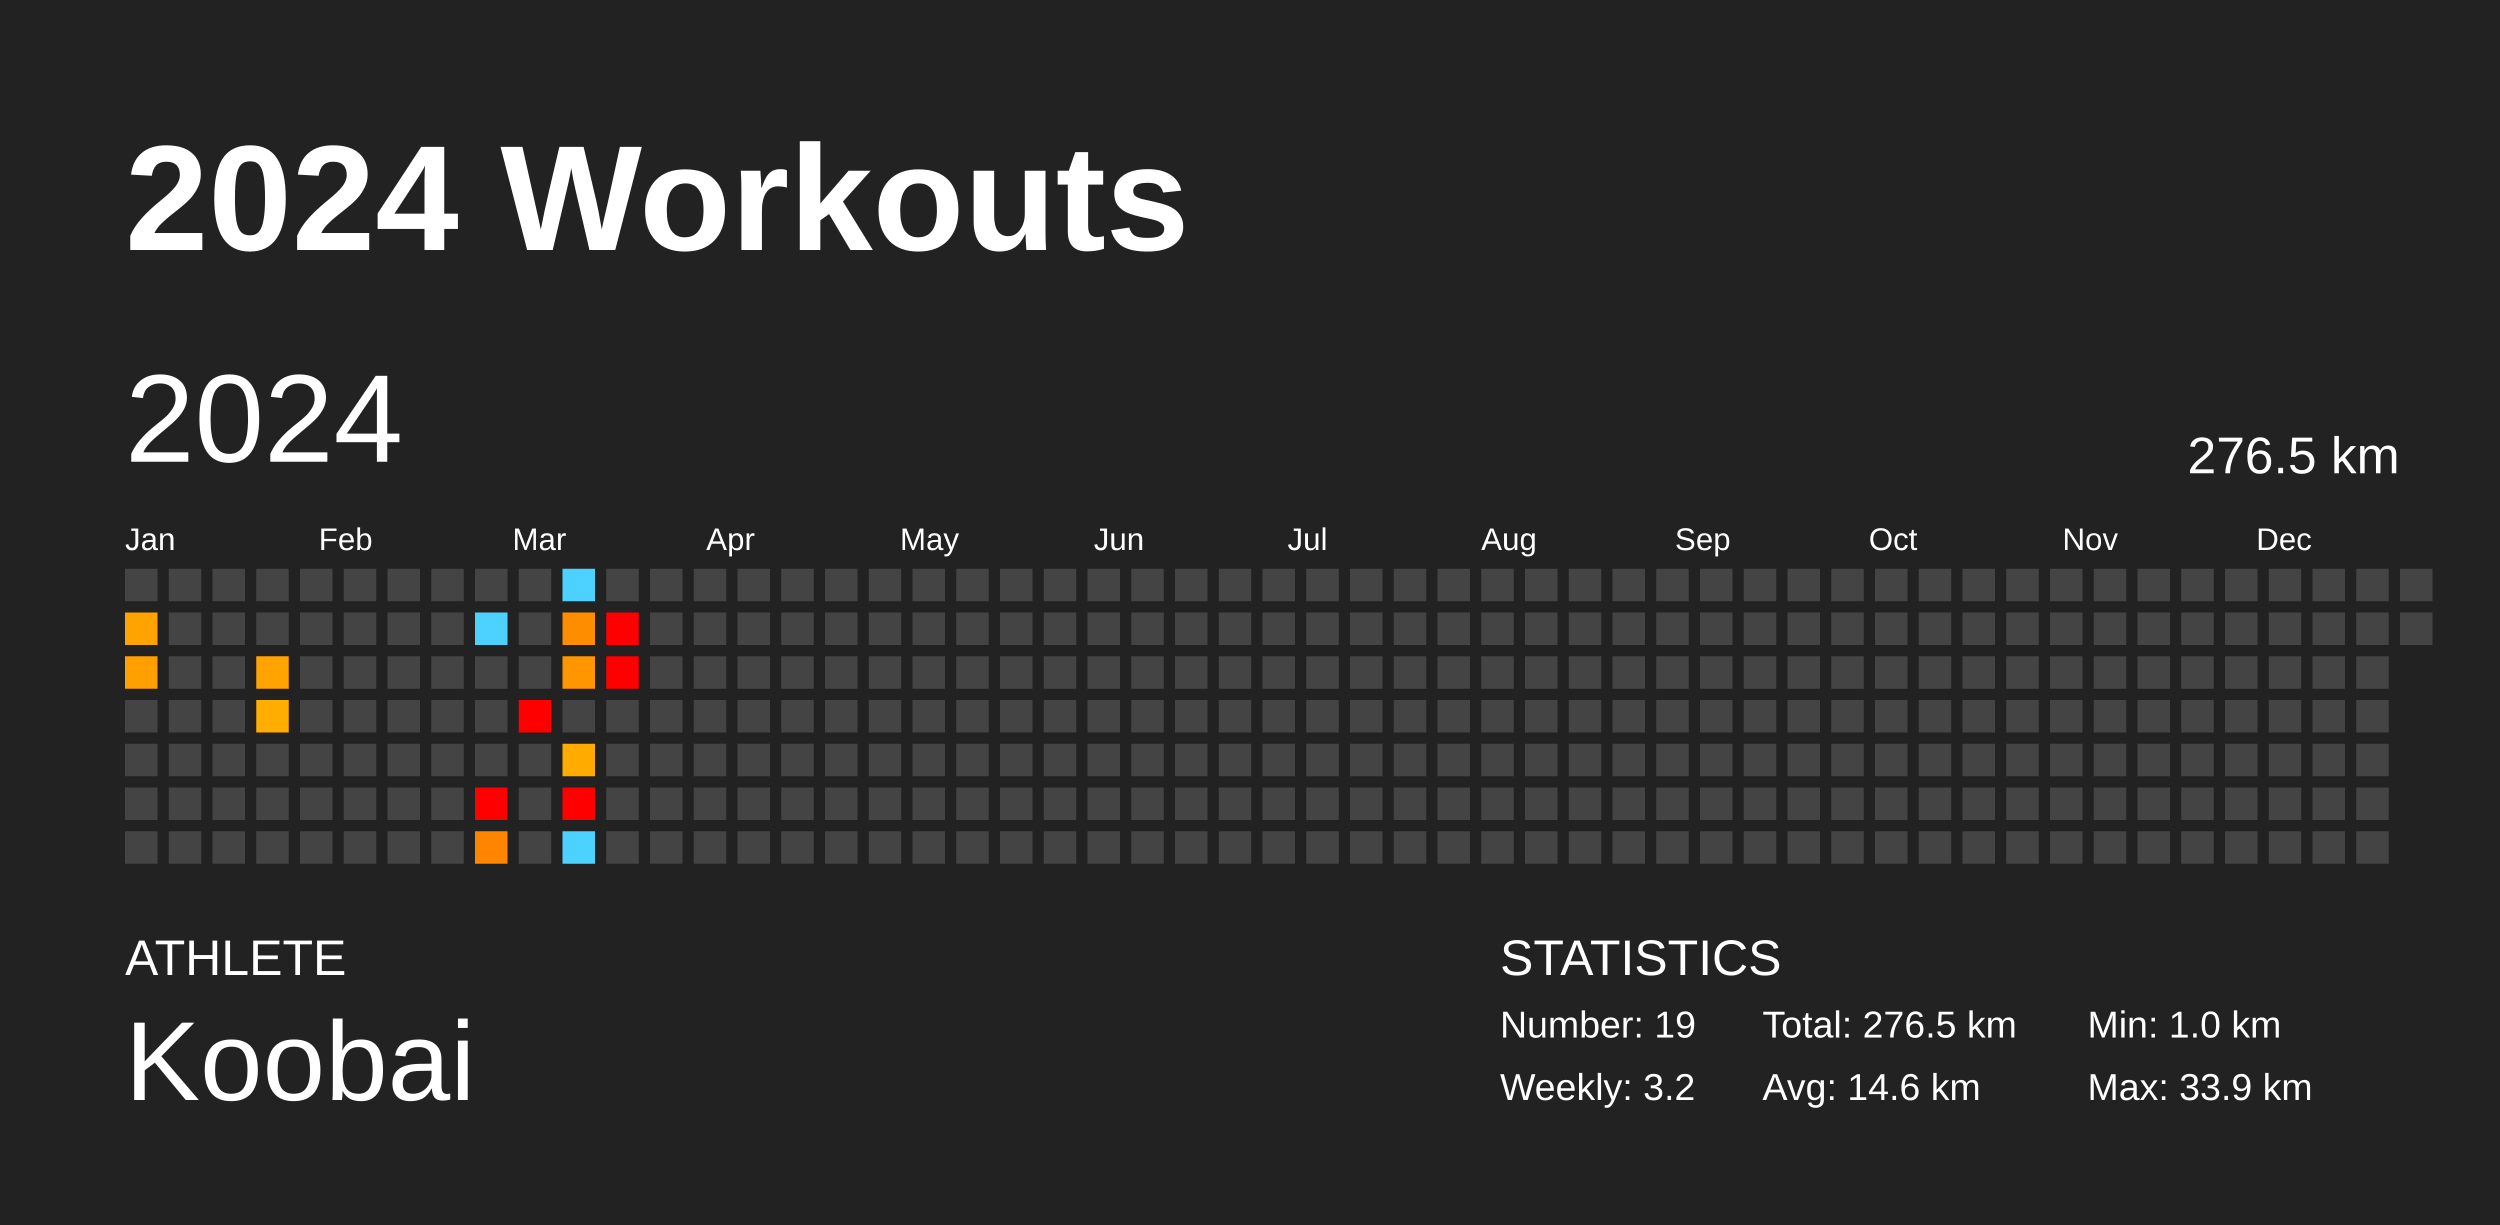
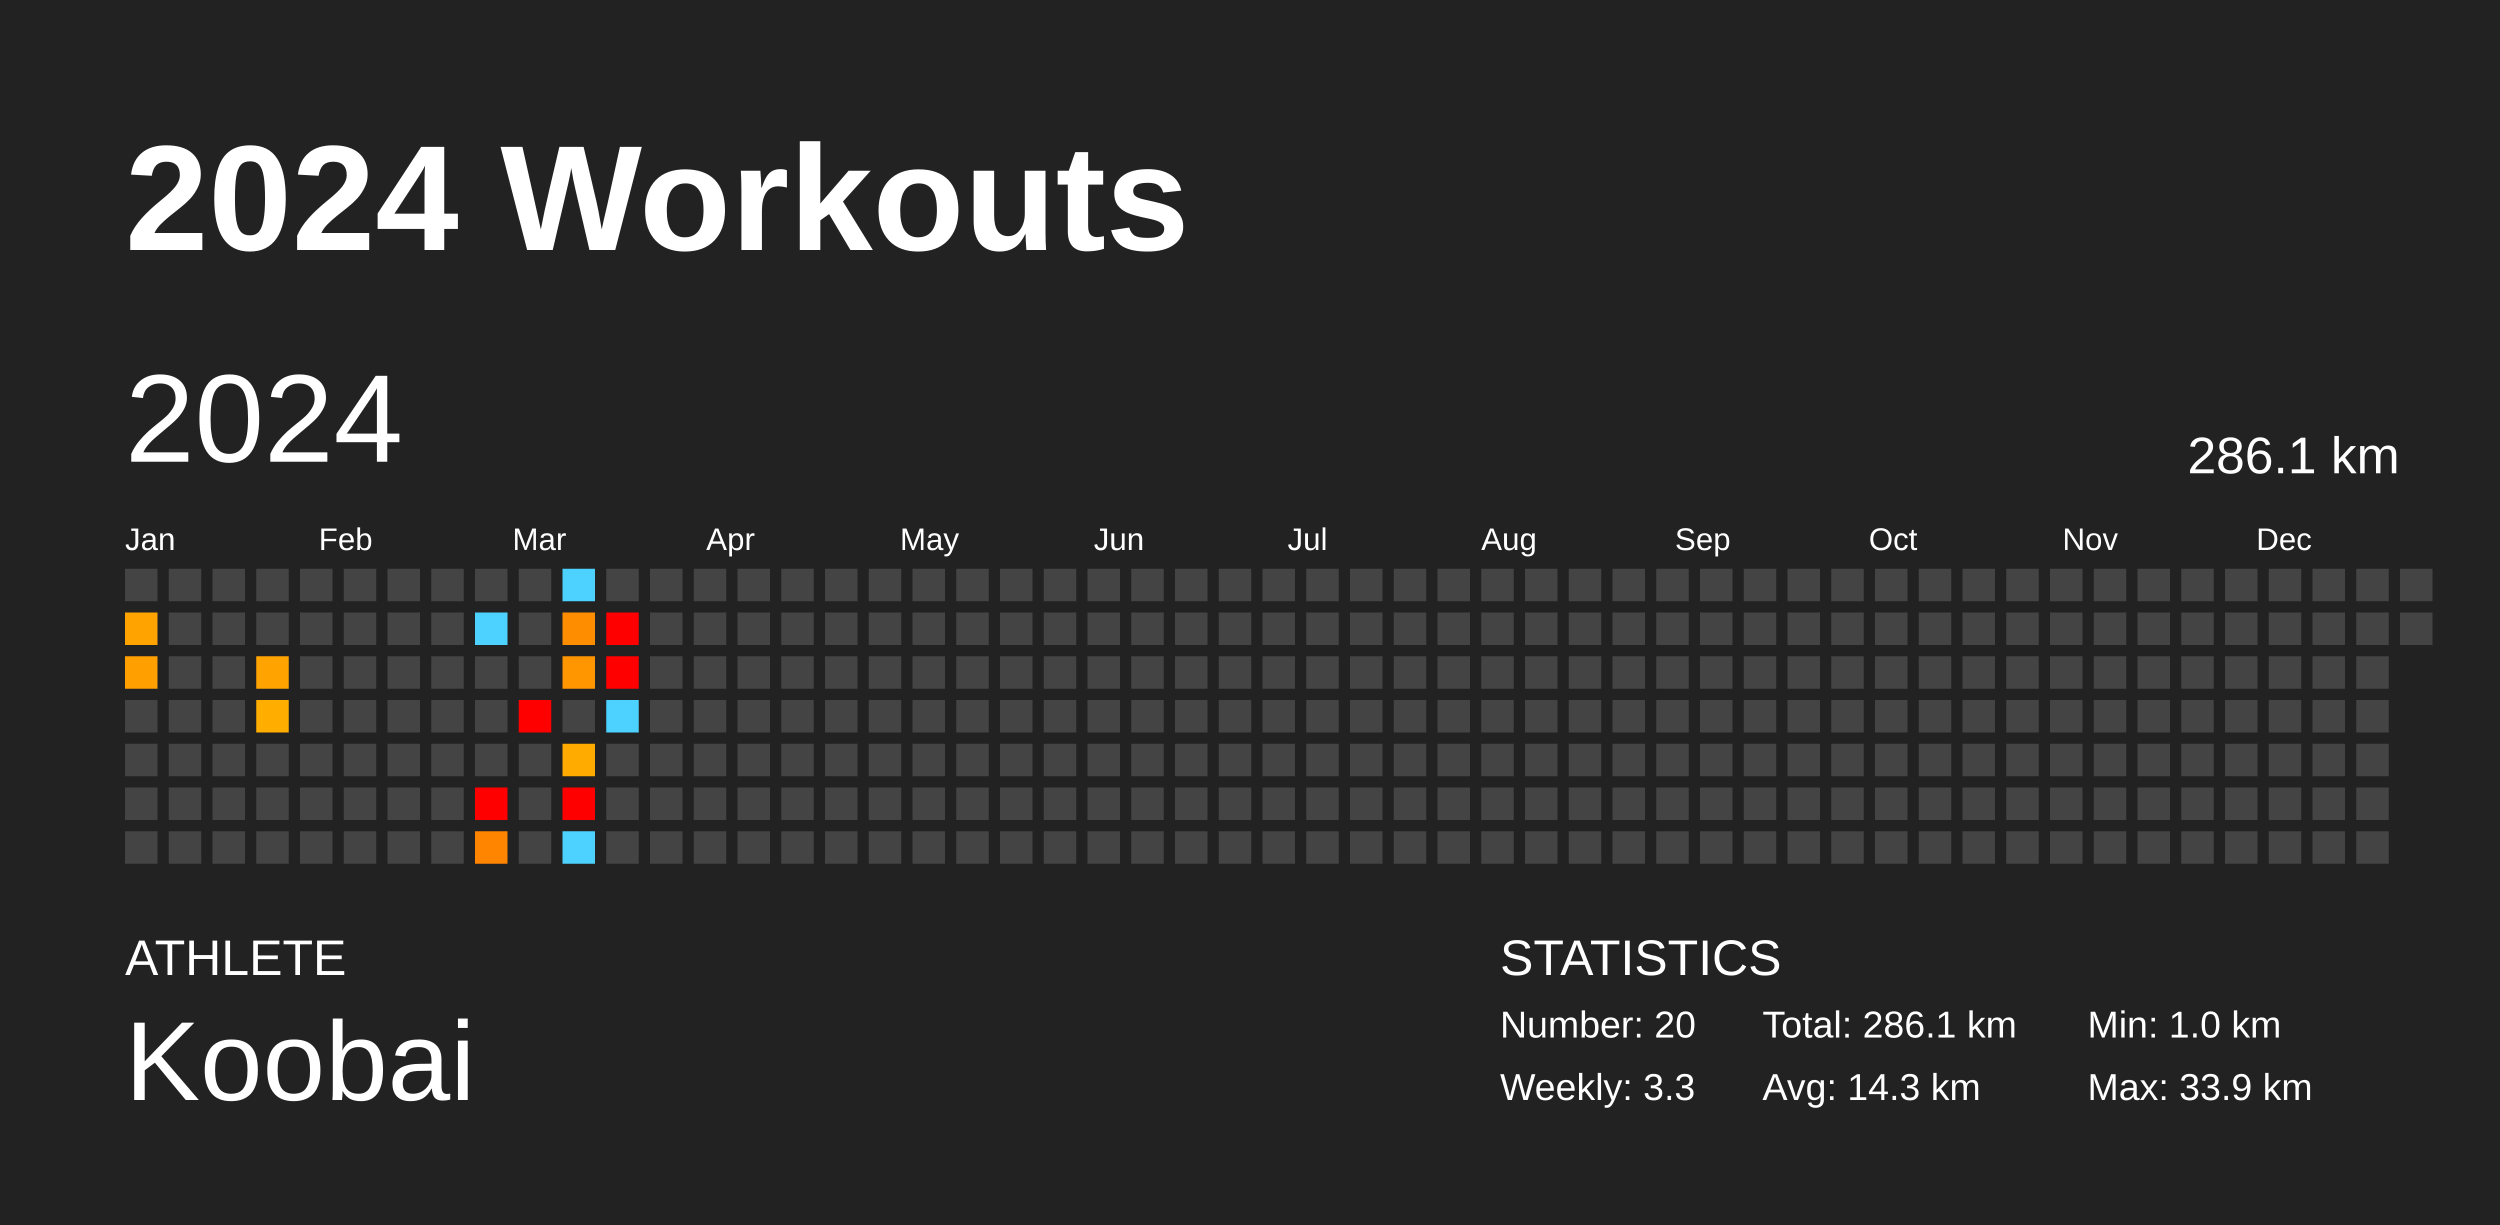
<svg xmlns="http://www.w3.org/2000/svg" baseProfile="full" height="98mm" version="1.1" viewBox="0,0,200,98" width="200mm">
  <defs />
  <rect fill="#222222" height="98" width="200" x="0" y="0" />
  <text fill="#FFFFFF" style="font-size:12px; font-family:Arial; font-weight:bold;" x="10" y="20">2024 Workouts</text>
  <text fill="#FFFFFF" style="font-size:4px; font-family:Arial" x="10" y="78">ATHLETE</text>
  <text fill="#FFFFFF" style="font-size:9px; font-family:Arial" x="10" y="88">Koobai</text>
  <text fill="#FFFFFF" style="font-size:4px; font-family:Arial" x="120" y="78">STATISTICS</text>
-   <text fill="#FFFFFF" style="font-size:3px; font-family:Arial" x="120" y="83">Number: 19</text>
-   <text fill="#FFFFFF" style="font-size:3px; font-family:Arial" x="120" y="88">Weekly: 3.2</text>
-   <text fill="#FFFFFF" style="font-size:3px; font-family:Arial" x="141" y="83">Total: 276.5 km</text>
-   <text fill="#FFFFFF" style="font-size:3px; font-family:Arial" x="141" y="88">Avg: 14.6 km</text>
+   <text fill="#FFFFFF" style="font-size:3px; font-family:Arial" x="120" y="83">Number: 20</text>
+   <text fill="#FFFFFF" style="font-size:3px; font-family:Arial" x="120" y="88">Weekly: 3.3</text>
+   <text fill="#FFFFFF" style="font-size:3px; font-family:Arial" x="141" y="83">Total: 286.1 km</text>
+   <text fill="#FFFFFF" style="font-size:3px; font-family:Arial" x="141" y="88">Avg: 14.3 km</text>
  <text fill="#FFFFFF" style="font-size:3px; font-family:Arial" x="167" y="83">Min: 1.0 km</text>
  <text fill="#FFFFFF" style="font-size:3px; font-family:Arial" x="167" y="88">Max: 33.9 km</text>
  <text dominant-baseline="hanging" fill="#FFFFFF" style="font-size:10.0px; font-family:Arial;" x="10" y="30">2024</text>
-   <text dominant-baseline="hanging" fill="#FFFFFF" style="font-size:4.125px; font-family:Arial;" x="175" y="35">276.5 km</text>
+   <text dominant-baseline="hanging" fill="#FFFFFF" style="font-size:4.125px; font-family:Arial;" x="175" y="35">286.1 km</text>
  <text fill="#FFFFFF" style="font-size:2.5px; font-family:Arial" x="10.0" y="44">Jan</text>
  <text fill="#FFFFFF" style="font-size:2.5px; font-family:Arial" x="25.5" y="44">Feb</text>
  <text fill="#FFFFFF" style="font-size:2.5px; font-family:Arial" x="41.0" y="44">Mar</text>
  <text fill="#FFFFFF" style="font-size:2.5px; font-family:Arial" x="56.5" y="44">Apr</text>
  <text fill="#FFFFFF" style="font-size:2.5px; font-family:Arial" x="72.0" y="44">May</text>
  <text fill="#FFFFFF" style="font-size:2.5px; font-family:Arial" x="87.5" y="44">Jun</text>
  <text fill="#FFFFFF" style="font-size:2.5px; font-family:Arial" x="103.0" y="44">Jul</text>
  <text fill="#FFFFFF" style="font-size:2.5px; font-family:Arial" x="118.5" y="44">Aug</text>
  <text fill="#FFFFFF" style="font-size:2.5px; font-family:Arial" x="134.0" y="44">Sep</text>
  <text fill="#FFFFFF" style="font-size:2.5px; font-family:Arial" x="149.5" y="44">Oct</text>
  <text fill="#FFFFFF" style="font-size:2.5px; font-family:Arial" x="165.0" y="44">Nov</text>
  <text fill="#FFFFFF" style="font-size:2.5px; font-family:Arial" x="180.5" y="44">Dec</text>
  <rect fill="#444444" height="2.6" width="2.6" x="10.0" y="45.5" />
  <rect fill="#ffa300" height="2.6" width="2.6" x="10.0" y="49.0" />
  <rect fill="#ff9f00" height="2.6" width="2.6" x="10.0" y="52.5" />
  <rect fill="#444444" height="2.6" width="2.6" x="10.0" y="56.0" />
  <rect fill="#444444" height="2.6" width="2.6" x="10.0" y="59.5" />
  <rect fill="#444444" height="2.6" width="2.6" x="10.0" y="63.0" />
  <rect fill="#444444" height="2.6" width="2.6" x="10.0" y="66.5" />
  <rect fill="#444444" height="2.6" width="2.6" x="13.5" y="45.5" />
  <rect fill="#444444" height="2.6" width="2.6" x="13.5" y="49.0" />
  <rect fill="#444444" height="2.6" width="2.6" x="13.5" y="52.5" />
  <rect fill="#444444" height="2.6" width="2.6" x="13.5" y="56.0" />
  <rect fill="#444444" height="2.6" width="2.6" x="13.5" y="59.5" />
  <rect fill="#444444" height="2.6" width="2.6" x="13.5" y="63.0" />
  <rect fill="#444444" height="2.6" width="2.6" x="13.5" y="66.5" />
  <rect fill="#444444" height="2.6" width="2.6" x="17.0" y="45.5" />
  <rect fill="#444444" height="2.6" width="2.6" x="17.0" y="49.0" />
  <rect fill="#444444" height="2.6" width="2.6" x="17.0" y="52.5" />
  <rect fill="#444444" height="2.6" width="2.6" x="17.0" y="56.0" />
  <rect fill="#444444" height="2.6" width="2.6" x="17.0" y="59.5" />
  <rect fill="#444444" height="2.6" width="2.6" x="17.0" y="63.0" />
  <rect fill="#444444" height="2.6" width="2.6" x="17.0" y="66.5" />
  <rect fill="#444444" height="2.6" width="2.6" x="20.5" y="45.5" />
  <rect fill="#444444" height="2.6" width="2.6" x="20.5" y="49.0" />
  <rect fill="#ffa300" height="2.6" width="2.6" x="20.5" y="52.5" />
  <rect fill="#ffae00" height="2.6" width="2.6" x="20.5" y="56.0" />
  <rect fill="#444444" height="2.6" width="2.6" x="20.5" y="59.5" />
  <rect fill="#444444" height="2.6" width="2.6" x="20.5" y="63.0" />
  <rect fill="#444444" height="2.6" width="2.6" x="20.5" y="66.5" />
  <rect fill="#444444" height="2.6" width="2.6" x="24.0" y="45.5" />
  <rect fill="#444444" height="2.6" width="2.6" x="24.0" y="49.0" />
  <rect fill="#444444" height="2.6" width="2.6" x="24.0" y="52.5" />
  <rect fill="#444444" height="2.6" width="2.6" x="24.0" y="56.0" />
  <rect fill="#444444" height="2.6" width="2.6" x="24.0" y="59.5" />
  <rect fill="#444444" height="2.6" width="2.6" x="24.0" y="63.0" />
  <rect fill="#444444" height="2.6" width="2.6" x="24.0" y="66.5" />
  <rect fill="#444444" height="2.6" width="2.6" x="27.5" y="45.5" />
  <rect fill="#444444" height="2.6" width="2.6" x="27.5" y="49.0" />
  <rect fill="#444444" height="2.6" width="2.6" x="27.5" y="52.5" />
  <rect fill="#444444" height="2.6" width="2.6" x="27.5" y="56.0" />
  <rect fill="#444444" height="2.6" width="2.6" x="27.5" y="59.5" />
  <rect fill="#444444" height="2.6" width="2.6" x="27.5" y="63.0" />
  <rect fill="#444444" height="2.6" width="2.6" x="27.5" y="66.5" />
  <rect fill="#444444" height="2.6" width="2.6" x="31.0" y="45.5" />
  <rect fill="#444444" height="2.6" width="2.6" x="31.0" y="49.0" />
  <rect fill="#444444" height="2.6" width="2.6" x="31.0" y="52.5" />
  <rect fill="#444444" height="2.6" width="2.6" x="31.0" y="56.0" />
  <rect fill="#444444" height="2.6" width="2.6" x="31.0" y="59.5" />
  <rect fill="#444444" height="2.6" width="2.6" x="31.0" y="63.0" />
  <rect fill="#444444" height="2.6" width="2.6" x="31.0" y="66.5" />
  <rect fill="#444444" height="2.6" width="2.6" x="34.5" y="45.5" />
  <rect fill="#444444" height="2.6" width="2.6" x="34.5" y="49.0" />
  <rect fill="#444444" height="2.6" width="2.6" x="34.5" y="52.5" />
  <rect fill="#444444" height="2.6" width="2.6" x="34.5" y="56.0" />
  <rect fill="#444444" height="2.6" width="2.6" x="34.5" y="59.5" />
  <rect fill="#444444" height="2.6" width="2.6" x="34.5" y="63.0" />
  <rect fill="#444444" height="2.6" width="2.6" x="34.5" y="66.5" />
  <rect fill="#444444" height="2.6" width="2.6" x="38.0" y="45.5" />
  <rect fill="#4dd2ff" height="2.6" width="2.6" x="38.0" y="49.0" />
  <rect fill="#444444" height="2.6" width="2.6" x="38.0" y="52.5" />
  <rect fill="#444444" height="2.6" width="2.6" x="38.0" y="56.0" />
  <rect fill="#444444" height="2.6" width="2.6" x="38.0" y="59.5" />
  <rect fill="red" height="2.6" width="2.6" x="38.0" y="63.0" />
  <rect fill="#ff8400" height="2.6" width="2.6" x="38.0" y="66.5" />
  <rect fill="#444444" height="2.6" width="2.6" x="41.5" y="45.5" />
  <rect fill="#444444" height="2.6" width="2.6" x="41.5" y="49.0" />
  <rect fill="#444444" height="2.6" width="2.6" x="41.5" y="52.5" />
  <rect fill="red" height="2.6" width="2.6" x="41.5" y="56.0" />
  <rect fill="#444444" height="2.6" width="2.6" x="41.5" y="59.5" />
  <rect fill="#444444" height="2.6" width="2.6" x="41.5" y="63.0" />
  <rect fill="#444444" height="2.6" width="2.6" x="41.5" y="66.5" />
  <rect fill="#4dd2ff" height="2.6" width="2.6" x="45.0" y="45.5" />
  <rect fill="#ff8d00" height="2.6" width="2.6" x="45.0" y="49.0" />
  <rect fill="#ff9600" height="2.6" width="2.6" x="45.0" y="52.5" />
  <rect fill="#444444" height="2.6" width="2.6" x="45.0" y="56.0" />
  <rect fill="#ffab00" height="2.6" width="2.6" x="45.0" y="59.5" />
  <rect fill="red" height="2.6" width="2.6" x="45.0" y="63.0" />
  <rect fill="#4dd2ff" height="2.6" width="2.6" x="45.0" y="66.5" />
  <rect fill="#444444" height="2.6" width="2.6" x="48.5" y="45.5" />
  <rect fill="red" height="2.6" width="2.6" x="48.5" y="49.0" />
  <rect fill="red" height="2.6" width="2.6" x="48.5" y="52.5" />
-   <rect fill="#444444" height="2.6" width="2.6" x="48.5" y="56.0" />
+   <rect fill="#4dd2ff" height="2.6" width="2.6" x="48.5" y="56.0" />
  <rect fill="#444444" height="2.6" width="2.6" x="48.5" y="59.5" />
  <rect fill="#444444" height="2.6" width="2.6" x="48.5" y="63.0" />
  <rect fill="#444444" height="2.6" width="2.6" x="48.5" y="66.5" />
  <rect fill="#444444" height="2.6" width="2.6" x="52.0" y="45.5" />
  <rect fill="#444444" height="2.6" width="2.6" x="52.0" y="49.0" />
  <rect fill="#444444" height="2.6" width="2.6" x="52.0" y="52.5" />
  <rect fill="#444444" height="2.6" width="2.6" x="52.0" y="56.0" />
  <rect fill="#444444" height="2.6" width="2.6" x="52.0" y="59.5" />
  <rect fill="#444444" height="2.6" width="2.6" x="52.0" y="63.0" />
  <rect fill="#444444" height="2.6" width="2.6" x="52.0" y="66.5" />
  <rect fill="#444444" height="2.6" width="2.6" x="55.5" y="45.5" />
  <rect fill="#444444" height="2.6" width="2.6" x="55.5" y="49.0" />
  <rect fill="#444444" height="2.6" width="2.6" x="55.5" y="52.5" />
  <rect fill="#444444" height="2.6" width="2.6" x="55.5" y="56.0" />
  <rect fill="#444444" height="2.6" width="2.6" x="55.5" y="59.5" />
  <rect fill="#444444" height="2.6" width="2.6" x="55.5" y="63.0" />
  <rect fill="#444444" height="2.6" width="2.6" x="55.5" y="66.5" />
  <rect fill="#444444" height="2.6" width="2.6" x="59.0" y="45.5" />
  <rect fill="#444444" height="2.6" width="2.6" x="59.0" y="49.0" />
  <rect fill="#444444" height="2.6" width="2.6" x="59.0" y="52.5" />
  <rect fill="#444444" height="2.6" width="2.6" x="59.0" y="56.0" />
  <rect fill="#444444" height="2.6" width="2.6" x="59.0" y="59.5" />
  <rect fill="#444444" height="2.6" width="2.6" x="59.0" y="63.0" />
  <rect fill="#444444" height="2.6" width="2.6" x="59.0" y="66.5" />
  <rect fill="#444444" height="2.6" width="2.6" x="62.5" y="45.5" />
  <rect fill="#444444" height="2.6" width="2.6" x="62.5" y="49.0" />
  <rect fill="#444444" height="2.6" width="2.6" x="62.5" y="52.5" />
  <rect fill="#444444" height="2.6" width="2.6" x="62.5" y="56.0" />
  <rect fill="#444444" height="2.6" width="2.6" x="62.5" y="59.5" />
  <rect fill="#444444" height="2.6" width="2.6" x="62.5" y="63.0" />
  <rect fill="#444444" height="2.6" width="2.6" x="62.5" y="66.5" />
  <rect fill="#444444" height="2.6" width="2.6" x="66.0" y="45.5" />
  <rect fill="#444444" height="2.6" width="2.6" x="66.0" y="49.0" />
  <rect fill="#444444" height="2.6" width="2.6" x="66.0" y="52.5" />
  <rect fill="#444444" height="2.6" width="2.6" x="66.0" y="56.0" />
  <rect fill="#444444" height="2.6" width="2.6" x="66.0" y="59.5" />
  <rect fill="#444444" height="2.6" width="2.6" x="66.0" y="63.0" />
  <rect fill="#444444" height="2.6" width="2.6" x="66.0" y="66.5" />
  <rect fill="#444444" height="2.6" width="2.6" x="69.5" y="45.5" />
  <rect fill="#444444" height="2.6" width="2.6" x="69.5" y="49.0" />
  <rect fill="#444444" height="2.6" width="2.6" x="69.5" y="52.5" />
  <rect fill="#444444" height="2.6" width="2.6" x="69.5" y="56.0" />
  <rect fill="#444444" height="2.6" width="2.6" x="69.5" y="59.5" />
  <rect fill="#444444" height="2.6" width="2.6" x="69.5" y="63.0" />
  <rect fill="#444444" height="2.6" width="2.6" x="69.5" y="66.5" />
  <rect fill="#444444" height="2.6" width="2.6" x="73.0" y="45.5" />
  <rect fill="#444444" height="2.6" width="2.6" x="73.0" y="49.0" />
  <rect fill="#444444" height="2.6" width="2.6" x="73.0" y="52.5" />
  <rect fill="#444444" height="2.6" width="2.6" x="73.0" y="56.0" />
  <rect fill="#444444" height="2.6" width="2.6" x="73.0" y="59.5" />
  <rect fill="#444444" height="2.6" width="2.6" x="73.0" y="63.0" />
  <rect fill="#444444" height="2.6" width="2.6" x="73.0" y="66.5" />
  <rect fill="#444444" height="2.6" width="2.6" x="76.5" y="45.5" />
  <rect fill="#444444" height="2.6" width="2.6" x="76.5" y="49.0" />
  <rect fill="#444444" height="2.6" width="2.6" x="76.5" y="52.5" />
  <rect fill="#444444" height="2.6" width="2.6" x="76.5" y="56.0" />
  <rect fill="#444444" height="2.6" width="2.6" x="76.5" y="59.5" />
  <rect fill="#444444" height="2.6" width="2.6" x="76.5" y="63.0" />
  <rect fill="#444444" height="2.6" width="2.6" x="76.5" y="66.5" />
  <rect fill="#444444" height="2.6" width="2.6" x="80.0" y="45.5" />
  <rect fill="#444444" height="2.6" width="2.6" x="80.0" y="49.0" />
  <rect fill="#444444" height="2.6" width="2.6" x="80.0" y="52.5" />
  <rect fill="#444444" height="2.6" width="2.6" x="80.0" y="56.0" />
  <rect fill="#444444" height="2.6" width="2.6" x="80.0" y="59.5" />
  <rect fill="#444444" height="2.6" width="2.6" x="80.0" y="63.0" />
  <rect fill="#444444" height="2.6" width="2.6" x="80.0" y="66.5" />
  <rect fill="#444444" height="2.6" width="2.6" x="83.5" y="45.5" />
  <rect fill="#444444" height="2.6" width="2.6" x="83.5" y="49.0" />
  <rect fill="#444444" height="2.6" width="2.6" x="83.5" y="52.5" />
  <rect fill="#444444" height="2.6" width="2.6" x="83.5" y="56.0" />
  <rect fill="#444444" height="2.6" width="2.6" x="83.5" y="59.5" />
  <rect fill="#444444" height="2.6" width="2.6" x="83.5" y="63.0" />
  <rect fill="#444444" height="2.6" width="2.6" x="83.5" y="66.5" />
  <rect fill="#444444" height="2.6" width="2.6" x="87.0" y="45.5" />
  <rect fill="#444444" height="2.6" width="2.6" x="87.0" y="49.0" />
  <rect fill="#444444" height="2.6" width="2.6" x="87.0" y="52.5" />
  <rect fill="#444444" height="2.6" width="2.6" x="87.0" y="56.0" />
  <rect fill="#444444" height="2.6" width="2.6" x="87.0" y="59.5" />
  <rect fill="#444444" height="2.6" width="2.6" x="87.0" y="63.0" />
  <rect fill="#444444" height="2.6" width="2.6" x="87.0" y="66.5" />
  <rect fill="#444444" height="2.6" width="2.6" x="90.5" y="45.5" />
  <rect fill="#444444" height="2.6" width="2.6" x="90.5" y="49.0" />
  <rect fill="#444444" height="2.6" width="2.6" x="90.5" y="52.5" />
  <rect fill="#444444" height="2.6" width="2.6" x="90.5" y="56.0" />
  <rect fill="#444444" height="2.6" width="2.6" x="90.5" y="59.5" />
  <rect fill="#444444" height="2.6" width="2.6" x="90.5" y="63.0" />
  <rect fill="#444444" height="2.6" width="2.6" x="90.5" y="66.5" />
  <rect fill="#444444" height="2.6" width="2.6" x="94.0" y="45.5" />
  <rect fill="#444444" height="2.6" width="2.6" x="94.0" y="49.0" />
  <rect fill="#444444" height="2.6" width="2.6" x="94.0" y="52.5" />
  <rect fill="#444444" height="2.6" width="2.6" x="94.0" y="56.0" />
  <rect fill="#444444" height="2.6" width="2.6" x="94.0" y="59.5" />
  <rect fill="#444444" height="2.6" width="2.6" x="94.0" y="63.0" />
  <rect fill="#444444" height="2.6" width="2.6" x="94.0" y="66.5" />
  <rect fill="#444444" height="2.6" width="2.6" x="97.5" y="45.5" />
  <rect fill="#444444" height="2.6" width="2.6" x="97.5" y="49.0" />
  <rect fill="#444444" height="2.6" width="2.6" x="97.5" y="52.5" />
  <rect fill="#444444" height="2.6" width="2.6" x="97.5" y="56.0" />
  <rect fill="#444444" height="2.6" width="2.6" x="97.5" y="59.5" />
  <rect fill="#444444" height="2.6" width="2.6" x="97.5" y="63.0" />
  <rect fill="#444444" height="2.6" width="2.6" x="97.5" y="66.5" />
  <rect fill="#444444" height="2.6" width="2.6" x="101.0" y="45.5" />
  <rect fill="#444444" height="2.6" width="2.6" x="101.0" y="49.0" />
  <rect fill="#444444" height="2.6" width="2.6" x="101.0" y="52.5" />
  <rect fill="#444444" height="2.6" width="2.6" x="101.0" y="56.0" />
  <rect fill="#444444" height="2.6" width="2.6" x="101.0" y="59.5" />
  <rect fill="#444444" height="2.6" width="2.6" x="101.0" y="63.0" />
  <rect fill="#444444" height="2.6" width="2.6" x="101.0" y="66.5" />
  <rect fill="#444444" height="2.6" width="2.6" x="104.5" y="45.5" />
  <rect fill="#444444" height="2.6" width="2.6" x="104.5" y="49.0" />
  <rect fill="#444444" height="2.6" width="2.6" x="104.5" y="52.5" />
  <rect fill="#444444" height="2.6" width="2.6" x="104.5" y="56.0" />
  <rect fill="#444444" height="2.6" width="2.6" x="104.5" y="59.5" />
  <rect fill="#444444" height="2.6" width="2.6" x="104.5" y="63.0" />
  <rect fill="#444444" height="2.6" width="2.6" x="104.5" y="66.5" />
  <rect fill="#444444" height="2.6" width="2.6" x="108.0" y="45.5" />
  <rect fill="#444444" height="2.6" width="2.6" x="108.0" y="49.0" />
  <rect fill="#444444" height="2.6" width="2.6" x="108.0" y="52.5" />
  <rect fill="#444444" height="2.6" width="2.6" x="108.0" y="56.0" />
  <rect fill="#444444" height="2.6" width="2.6" x="108.0" y="59.5" />
  <rect fill="#444444" height="2.6" width="2.6" x="108.0" y="63.0" />
  <rect fill="#444444" height="2.6" width="2.6" x="108.0" y="66.5" />
  <rect fill="#444444" height="2.6" width="2.6" x="111.5" y="45.5" />
  <rect fill="#444444" height="2.6" width="2.6" x="111.5" y="49.0" />
  <rect fill="#444444" height="2.6" width="2.6" x="111.5" y="52.5" />
  <rect fill="#444444" height="2.6" width="2.6" x="111.5" y="56.0" />
  <rect fill="#444444" height="2.6" width="2.6" x="111.5" y="59.5" />
  <rect fill="#444444" height="2.6" width="2.6" x="111.5" y="63.0" />
  <rect fill="#444444" height="2.6" width="2.6" x="111.5" y="66.5" />
  <rect fill="#444444" height="2.6" width="2.6" x="115.0" y="45.5" />
  <rect fill="#444444" height="2.6" width="2.6" x="115.0" y="49.0" />
  <rect fill="#444444" height="2.6" width="2.6" x="115.0" y="52.5" />
  <rect fill="#444444" height="2.6" width="2.6" x="115.0" y="56.0" />
  <rect fill="#444444" height="2.6" width="2.6" x="115.0" y="59.5" />
  <rect fill="#444444" height="2.6" width="2.6" x="115.0" y="63.0" />
  <rect fill="#444444" height="2.6" width="2.6" x="115.0" y="66.5" />
  <rect fill="#444444" height="2.6" width="2.6" x="118.5" y="45.5" />
  <rect fill="#444444" height="2.6" width="2.6" x="118.5" y="49.0" />
  <rect fill="#444444" height="2.6" width="2.6" x="118.5" y="52.5" />
  <rect fill="#444444" height="2.6" width="2.6" x="118.5" y="56.0" />
  <rect fill="#444444" height="2.6" width="2.6" x="118.5" y="59.5" />
  <rect fill="#444444" height="2.6" width="2.6" x="118.5" y="63.0" />
  <rect fill="#444444" height="2.6" width="2.6" x="118.5" y="66.5" />
  <rect fill="#444444" height="2.6" width="2.6" x="122.0" y="45.5" />
  <rect fill="#444444" height="2.6" width="2.6" x="122.0" y="49.0" />
  <rect fill="#444444" height="2.6" width="2.6" x="122.0" y="52.5" />
  <rect fill="#444444" height="2.6" width="2.6" x="122.0" y="56.0" />
  <rect fill="#444444" height="2.6" width="2.6" x="122.0" y="59.5" />
  <rect fill="#444444" height="2.6" width="2.6" x="122.0" y="63.0" />
  <rect fill="#444444" height="2.6" width="2.6" x="122.0" y="66.5" />
  <rect fill="#444444" height="2.6" width="2.6" x="125.5" y="45.5" />
  <rect fill="#444444" height="2.6" width="2.6" x="125.5" y="49.0" />
  <rect fill="#444444" height="2.6" width="2.6" x="125.5" y="52.5" />
  <rect fill="#444444" height="2.6" width="2.6" x="125.5" y="56.0" />
  <rect fill="#444444" height="2.6" width="2.6" x="125.5" y="59.5" />
  <rect fill="#444444" height="2.6" width="2.6" x="125.5" y="63.0" />
  <rect fill="#444444" height="2.6" width="2.6" x="125.5" y="66.5" />
  <rect fill="#444444" height="2.6" width="2.6" x="129.0" y="45.5" />
  <rect fill="#444444" height="2.6" width="2.6" x="129.0" y="49.0" />
  <rect fill="#444444" height="2.6" width="2.6" x="129.0" y="52.5" />
  <rect fill="#444444" height="2.6" width="2.6" x="129.0" y="56.0" />
  <rect fill="#444444" height="2.6" width="2.6" x="129.0" y="59.5" />
  <rect fill="#444444" height="2.6" width="2.6" x="129.0" y="63.0" />
  <rect fill="#444444" height="2.6" width="2.6" x="129.0" y="66.5" />
  <rect fill="#444444" height="2.6" width="2.6" x="132.5" y="45.5" />
  <rect fill="#444444" height="2.6" width="2.6" x="132.5" y="49.0" />
  <rect fill="#444444" height="2.6" width="2.6" x="132.5" y="52.5" />
  <rect fill="#444444" height="2.6" width="2.6" x="132.5" y="56.0" />
  <rect fill="#444444" height="2.6" width="2.6" x="132.5" y="59.5" />
  <rect fill="#444444" height="2.6" width="2.6" x="132.5" y="63.0" />
  <rect fill="#444444" height="2.6" width="2.6" x="132.5" y="66.5" />
  <rect fill="#444444" height="2.6" width="2.6" x="136.0" y="45.5" />
  <rect fill="#444444" height="2.6" width="2.6" x="136.0" y="49.0" />
  <rect fill="#444444" height="2.6" width="2.6" x="136.0" y="52.5" />
  <rect fill="#444444" height="2.6" width="2.6" x="136.0" y="56.0" />
  <rect fill="#444444" height="2.6" width="2.6" x="136.0" y="59.5" />
  <rect fill="#444444" height="2.6" width="2.6" x="136.0" y="63.0" />
  <rect fill="#444444" height="2.6" width="2.6" x="136.0" y="66.5" />
  <rect fill="#444444" height="2.6" width="2.6" x="139.5" y="45.5" />
  <rect fill="#444444" height="2.6" width="2.6" x="139.5" y="49.0" />
  <rect fill="#444444" height="2.6" width="2.6" x="139.5" y="52.5" />
  <rect fill="#444444" height="2.6" width="2.6" x="139.5" y="56.0" />
  <rect fill="#444444" height="2.6" width="2.6" x="139.5" y="59.5" />
  <rect fill="#444444" height="2.6" width="2.6" x="139.5" y="63.0" />
  <rect fill="#444444" height="2.6" width="2.6" x="139.5" y="66.5" />
  <rect fill="#444444" height="2.6" width="2.6" x="143.0" y="45.5" />
  <rect fill="#444444" height="2.6" width="2.6" x="143.0" y="49.0" />
  <rect fill="#444444" height="2.6" width="2.6" x="143.0" y="52.5" />
  <rect fill="#444444" height="2.6" width="2.6" x="143.0" y="56.0" />
  <rect fill="#444444" height="2.6" width="2.6" x="143.0" y="59.5" />
  <rect fill="#444444" height="2.6" width="2.6" x="143.0" y="63.0" />
  <rect fill="#444444" height="2.6" width="2.6" x="143.0" y="66.5" />
  <rect fill="#444444" height="2.6" width="2.6" x="146.5" y="45.5" />
  <rect fill="#444444" height="2.6" width="2.6" x="146.5" y="49.0" />
  <rect fill="#444444" height="2.6" width="2.6" x="146.5" y="52.5" />
  <rect fill="#444444" height="2.6" width="2.6" x="146.5" y="56.0" />
  <rect fill="#444444" height="2.6" width="2.6" x="146.5" y="59.5" />
  <rect fill="#444444" height="2.6" width="2.6" x="146.5" y="63.0" />
  <rect fill="#444444" height="2.6" width="2.6" x="146.5" y="66.5" />
  <rect fill="#444444" height="2.6" width="2.6" x="150.0" y="45.5" />
  <rect fill="#444444" height="2.6" width="2.6" x="150.0" y="49.0" />
  <rect fill="#444444" height="2.6" width="2.6" x="150.0" y="52.5" />
  <rect fill="#444444" height="2.6" width="2.6" x="150.0" y="56.0" />
  <rect fill="#444444" height="2.6" width="2.6" x="150.0" y="59.5" />
  <rect fill="#444444" height="2.6" width="2.6" x="150.0" y="63.0" />
  <rect fill="#444444" height="2.6" width="2.6" x="150.0" y="66.5" />
  <rect fill="#444444" height="2.6" width="2.6" x="153.5" y="45.5" />
  <rect fill="#444444" height="2.6" width="2.6" x="153.5" y="49.0" />
  <rect fill="#444444" height="2.6" width="2.6" x="153.5" y="52.5" />
  <rect fill="#444444" height="2.6" width="2.6" x="153.5" y="56.0" />
  <rect fill="#444444" height="2.6" width="2.6" x="153.5" y="59.5" />
  <rect fill="#444444" height="2.6" width="2.6" x="153.5" y="63.0" />
  <rect fill="#444444" height="2.6" width="2.6" x="153.5" y="66.5" />
  <rect fill="#444444" height="2.6" width="2.6" x="157.0" y="45.5" />
  <rect fill="#444444" height="2.6" width="2.6" x="157.0" y="49.0" />
  <rect fill="#444444" height="2.6" width="2.6" x="157.0" y="52.5" />
  <rect fill="#444444" height="2.6" width="2.6" x="157.0" y="56.0" />
  <rect fill="#444444" height="2.6" width="2.6" x="157.0" y="59.5" />
  <rect fill="#444444" height="2.6" width="2.6" x="157.0" y="63.0" />
  <rect fill="#444444" height="2.6" width="2.6" x="157.0" y="66.5" />
  <rect fill="#444444" height="2.6" width="2.6" x="160.5" y="45.5" />
  <rect fill="#444444" height="2.6" width="2.6" x="160.5" y="49.0" />
  <rect fill="#444444" height="2.6" width="2.6" x="160.5" y="52.5" />
  <rect fill="#444444" height="2.6" width="2.6" x="160.5" y="56.0" />
  <rect fill="#444444" height="2.6" width="2.6" x="160.5" y="59.5" />
  <rect fill="#444444" height="2.6" width="2.6" x="160.5" y="63.0" />
  <rect fill="#444444" height="2.6" width="2.6" x="160.5" y="66.5" />
  <rect fill="#444444" height="2.6" width="2.6" x="164.0" y="45.5" />
  <rect fill="#444444" height="2.6" width="2.6" x="164.0" y="49.0" />
  <rect fill="#444444" height="2.6" width="2.6" x="164.0" y="52.5" />
  <rect fill="#444444" height="2.6" width="2.6" x="164.0" y="56.0" />
  <rect fill="#444444" height="2.6" width="2.6" x="164.0" y="59.5" />
  <rect fill="#444444" height="2.6" width="2.6" x="164.0" y="63.0" />
  <rect fill="#444444" height="2.6" width="2.6" x="164.0" y="66.5" />
  <rect fill="#444444" height="2.6" width="2.6" x="167.5" y="45.5" />
  <rect fill="#444444" height="2.6" width="2.6" x="167.5" y="49.0" />
  <rect fill="#444444" height="2.6" width="2.6" x="167.5" y="52.5" />
  <rect fill="#444444" height="2.6" width="2.6" x="167.5" y="56.0" />
  <rect fill="#444444" height="2.6" width="2.6" x="167.5" y="59.5" />
  <rect fill="#444444" height="2.6" width="2.6" x="167.5" y="63.0" />
  <rect fill="#444444" height="2.6" width="2.6" x="167.5" y="66.5" />
  <rect fill="#444444" height="2.6" width="2.6" x="171.0" y="45.5" />
  <rect fill="#444444" height="2.6" width="2.6" x="171.0" y="49.0" />
  <rect fill="#444444" height="2.6" width="2.6" x="171.0" y="52.5" />
  <rect fill="#444444" height="2.6" width="2.6" x="171.0" y="56.0" />
  <rect fill="#444444" height="2.6" width="2.6" x="171.0" y="59.5" />
  <rect fill="#444444" height="2.6" width="2.6" x="171.0" y="63.0" />
  <rect fill="#444444" height="2.6" width="2.6" x="171.0" y="66.5" />
  <rect fill="#444444" height="2.6" width="2.6" x="174.5" y="45.5" />
  <rect fill="#444444" height="2.6" width="2.6" x="174.5" y="49.0" />
  <rect fill="#444444" height="2.6" width="2.6" x="174.5" y="52.5" />
  <rect fill="#444444" height="2.6" width="2.6" x="174.5" y="56.0" />
  <rect fill="#444444" height="2.6" width="2.6" x="174.5" y="59.5" />
  <rect fill="#444444" height="2.6" width="2.6" x="174.5" y="63.0" />
  <rect fill="#444444" height="2.6" width="2.6" x="174.5" y="66.5" />
  <rect fill="#444444" height="2.6" width="2.6" x="178.0" y="45.5" />
  <rect fill="#444444" height="2.6" width="2.6" x="178.0" y="49.0" />
  <rect fill="#444444" height="2.6" width="2.6" x="178.0" y="52.5" />
  <rect fill="#444444" height="2.6" width="2.6" x="178.0" y="56.0" />
  <rect fill="#444444" height="2.6" width="2.6" x="178.0" y="59.5" />
  <rect fill="#444444" height="2.6" width="2.6" x="178.0" y="63.0" />
  <rect fill="#444444" height="2.6" width="2.6" x="178.0" y="66.5" />
  <rect fill="#444444" height="2.6" width="2.6" x="181.5" y="45.5" />
  <rect fill="#444444" height="2.6" width="2.6" x="181.5" y="49.0" />
  <rect fill="#444444" height="2.6" width="2.6" x="181.5" y="52.5" />
  <rect fill="#444444" height="2.6" width="2.6" x="181.5" y="56.0" />
  <rect fill="#444444" height="2.6" width="2.6" x="181.5" y="59.5" />
  <rect fill="#444444" height="2.6" width="2.6" x="181.5" y="63.0" />
  <rect fill="#444444" height="2.6" width="2.6" x="181.5" y="66.5" />
  <rect fill="#444444" height="2.6" width="2.6" x="185.0" y="45.5" />
  <rect fill="#444444" height="2.6" width="2.6" x="185.0" y="49.0" />
  <rect fill="#444444" height="2.6" width="2.6" x="185.0" y="52.5" />
  <rect fill="#444444" height="2.6" width="2.6" x="185.0" y="56.0" />
  <rect fill="#444444" height="2.6" width="2.6" x="185.0" y="59.5" />
  <rect fill="#444444" height="2.6" width="2.6" x="185.0" y="63.0" />
  <rect fill="#444444" height="2.6" width="2.6" x="185.0" y="66.5" />
  <rect fill="#444444" height="2.6" width="2.6" x="188.5" y="45.5" />
  <rect fill="#444444" height="2.6" width="2.6" x="188.5" y="49.0" />
  <rect fill="#444444" height="2.6" width="2.6" x="188.5" y="52.5" />
  <rect fill="#444444" height="2.6" width="2.6" x="188.5" y="56.0" />
  <rect fill="#444444" height="2.6" width="2.6" x="188.5" y="59.5" />
  <rect fill="#444444" height="2.6" width="2.6" x="188.5" y="63.0" />
  <rect fill="#444444" height="2.6" width="2.6" x="188.5" y="66.5" />
  <rect fill="#444444" height="2.6" width="2.6" x="192.0" y="45.5" />
  <rect fill="#444444" height="2.6" width="2.6" x="192.0" y="49.0" />
</svg>
